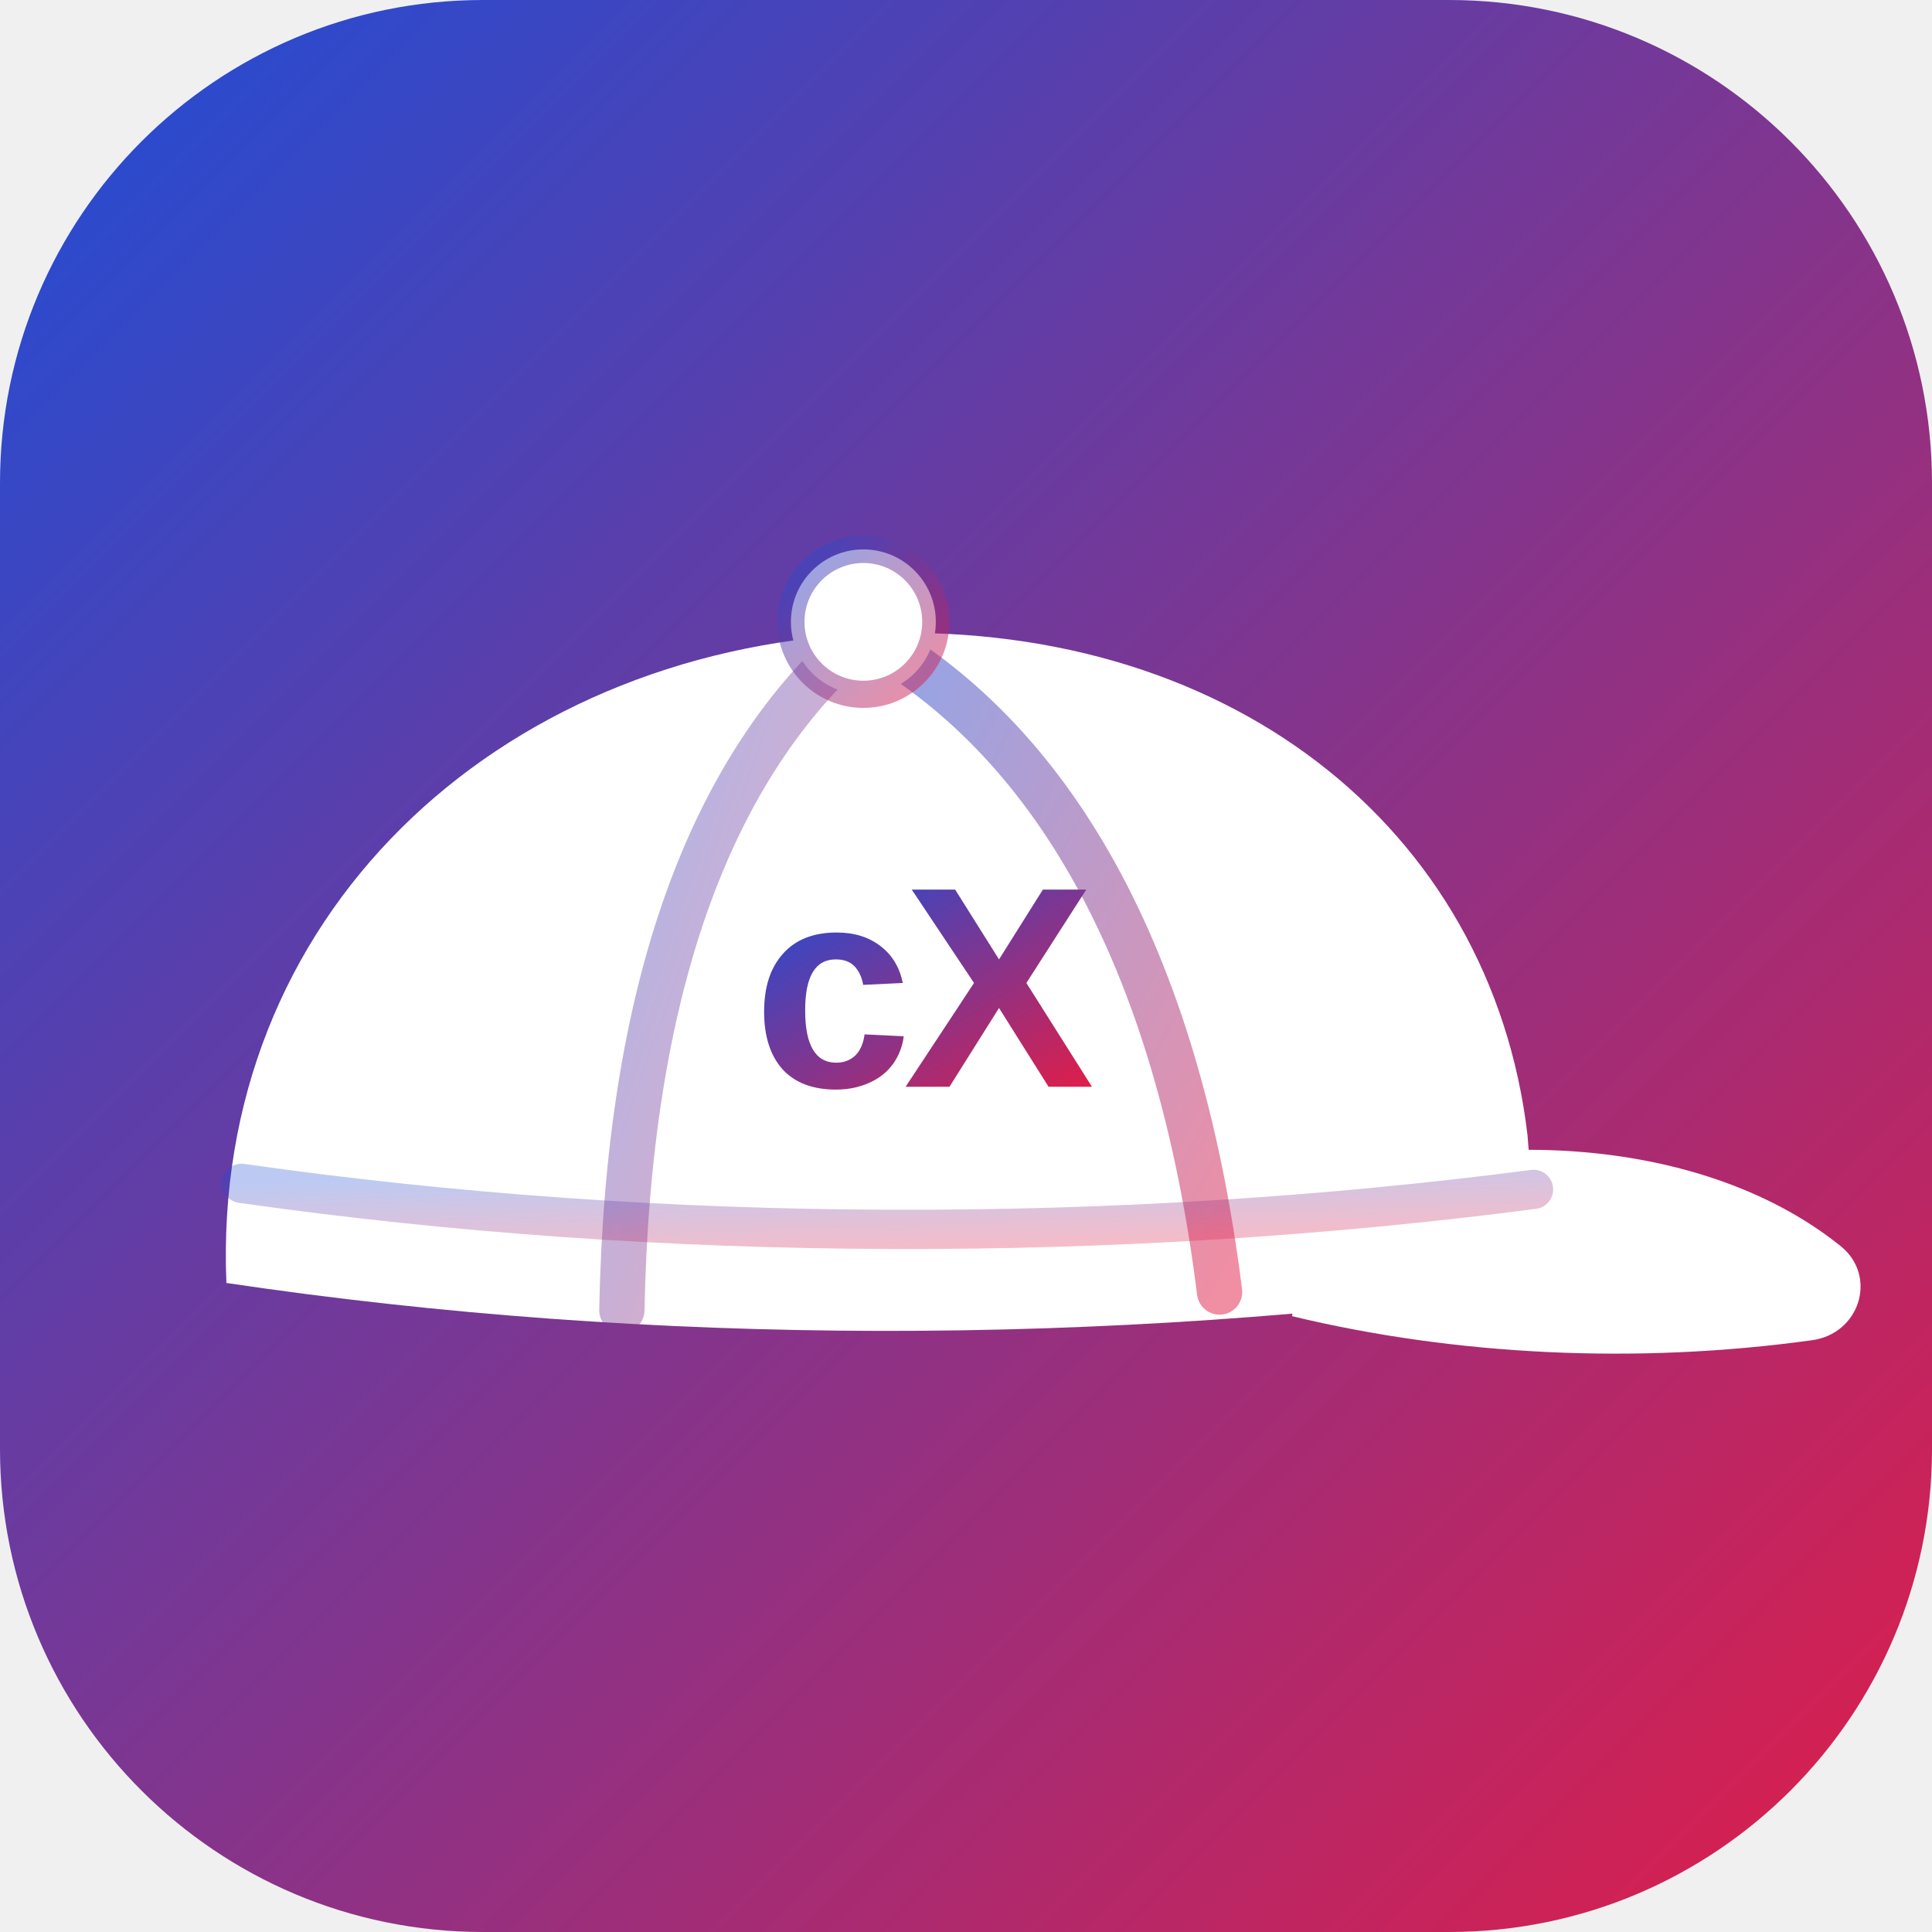
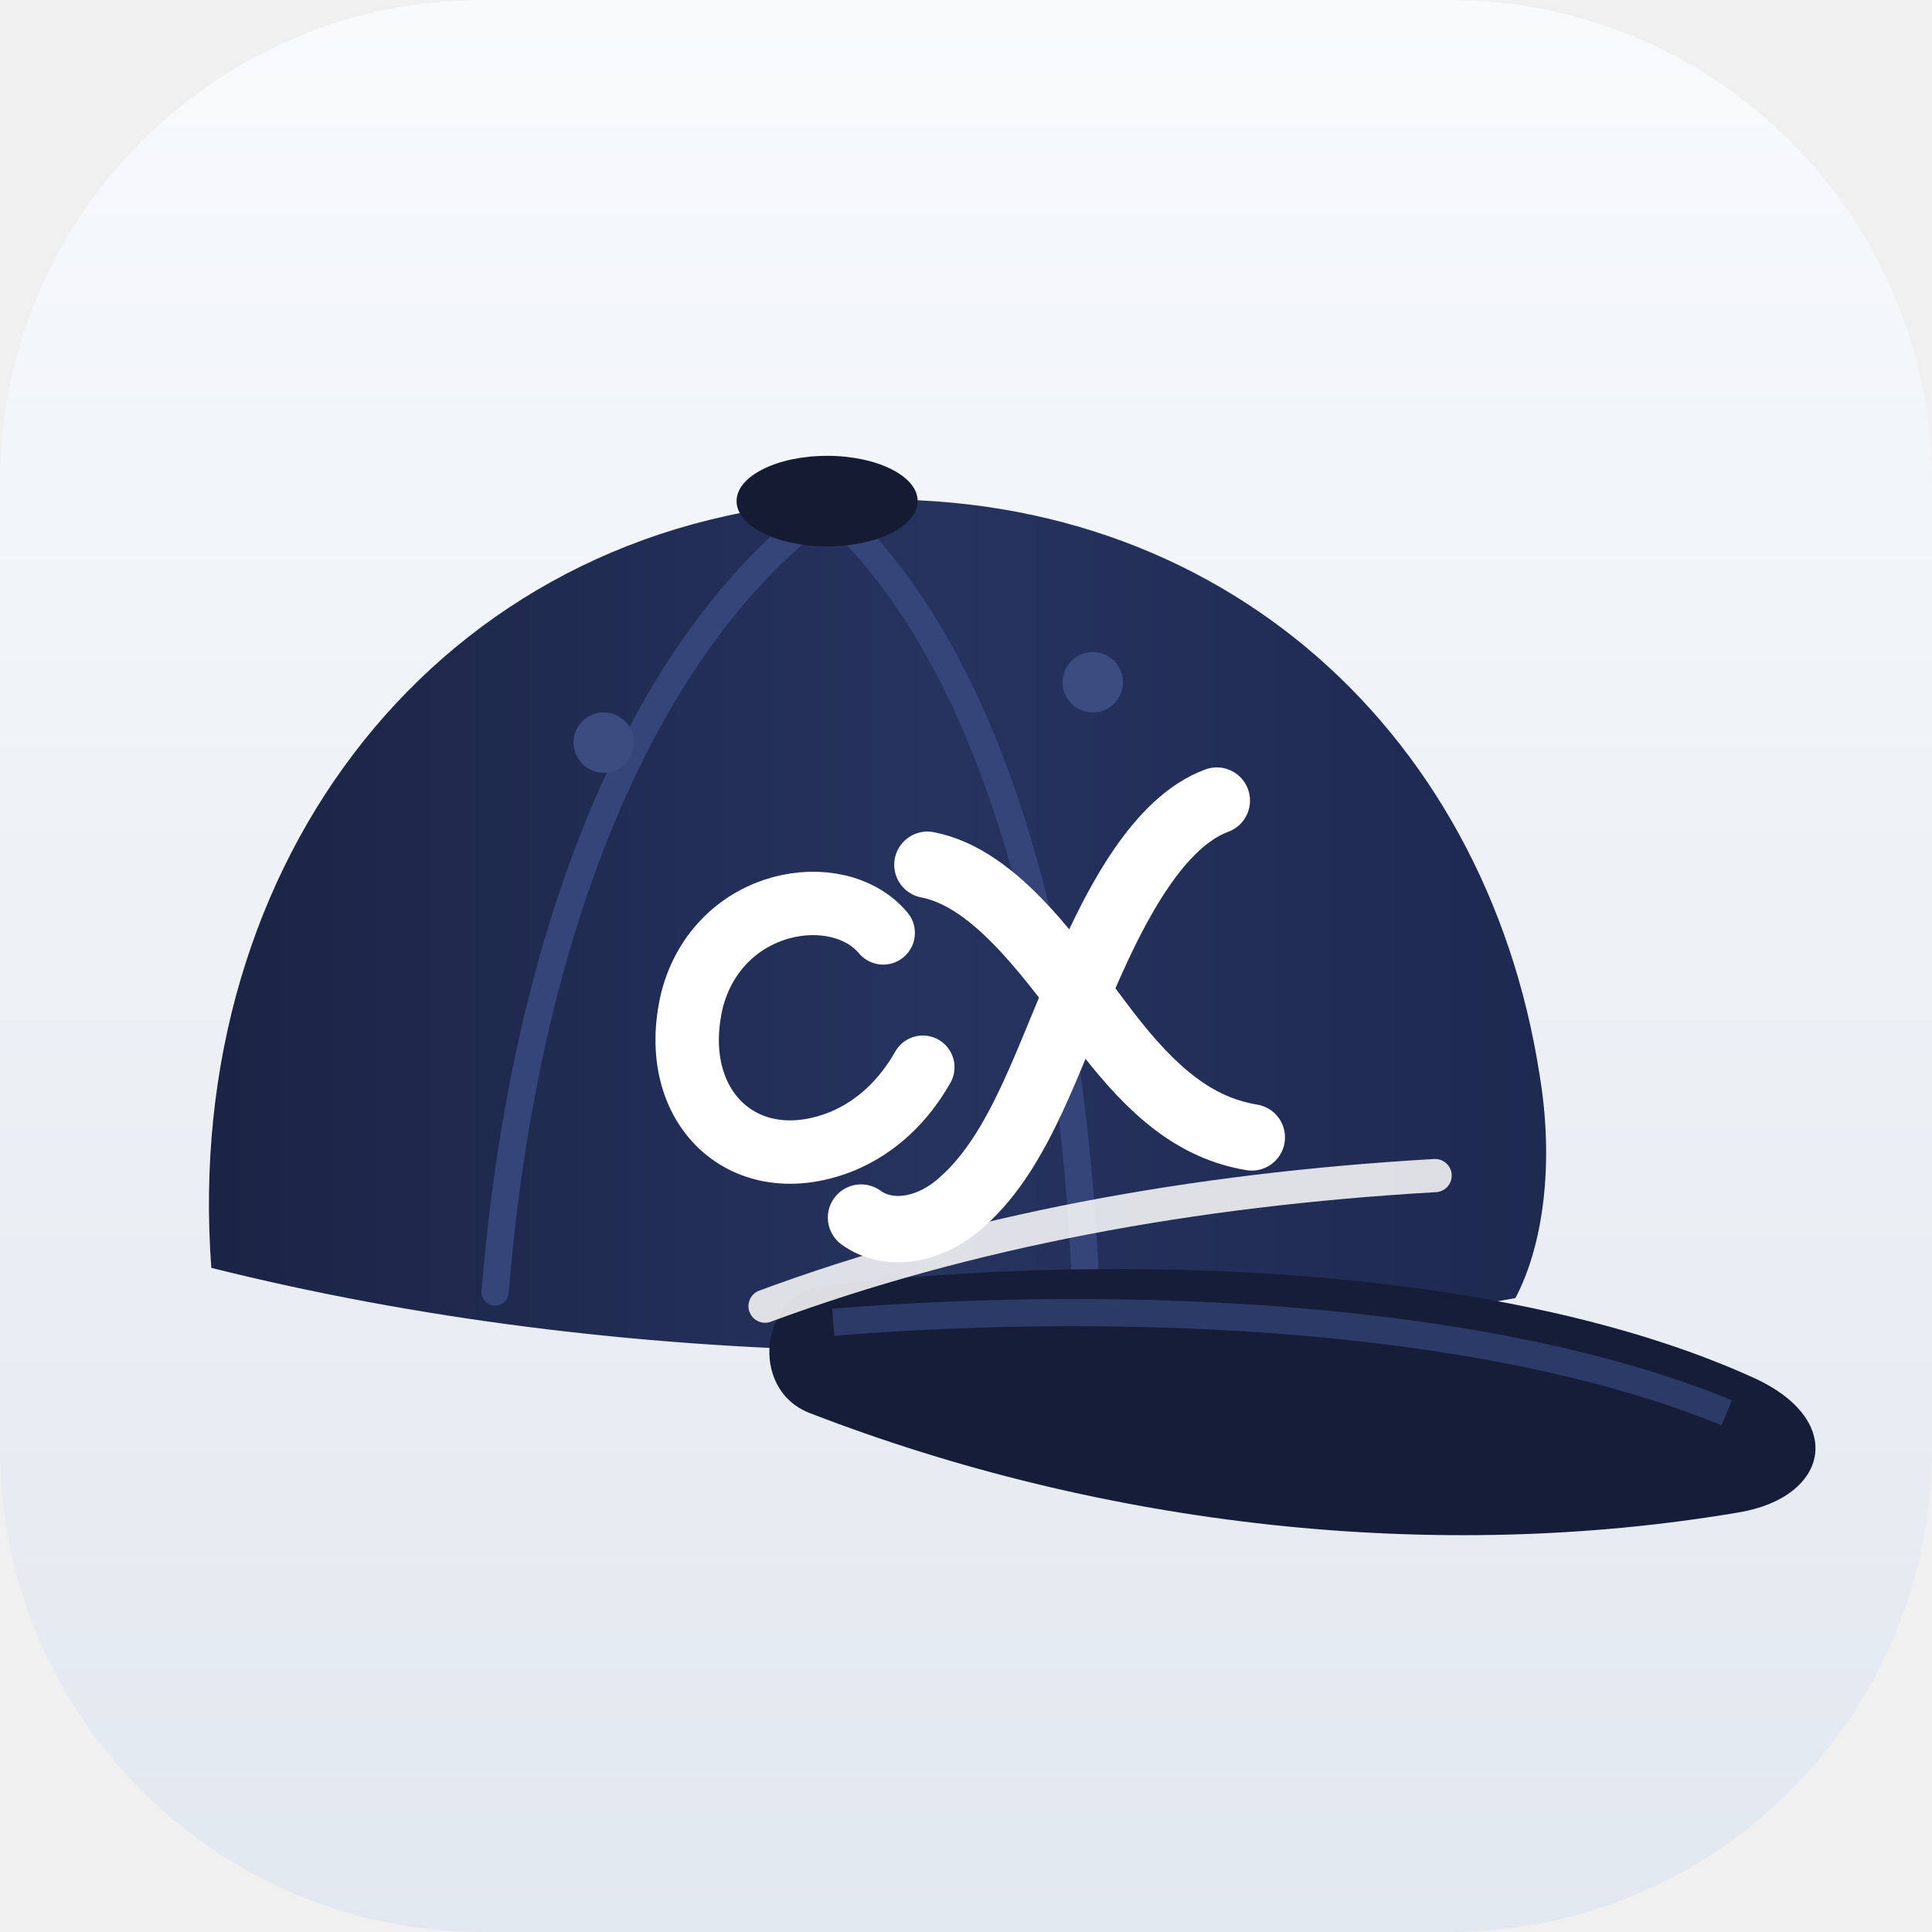
<svg xmlns="http://www.w3.org/2000/svg" width="64" height="64" viewBox="0 0 64 64">
  <defs>
-     <linearGradient id="g" x1="0" y1="0" x2="1" y2="1">
-       <stop offset="0" stop-color="#1d4ed8" />
-       <stop offset="1" stop-color="#e11d48" />
+     <linearGradient id="bg" x1="0" y1="0" x2="0" y2="1">
+       <stop offset="0" stop-color="#f8fafc" />
+       <stop offset="1" stop-color="#e2e8f0" />
+     </linearGradient>
+     <linearGradient id="cr" x1="0" y1="0" x2="1" y2="0">
+       <stop offset="0" stop-color="#1b2445" />
+       <stop offset=".55" stop-color="#26335f" />
+       <stop offset="1" stop-color="#1e2950" />
    </linearGradient>
  </defs>
-   <rect width="64" height="64" rx="16" fill="url(#g)" />
-   <g transform="translate(0 4)">
-     <path fill="#fff" d="M7.5 38.5C7 26.4 16.4 17.6 28.6 17C40.6 16.4 49.4 23.4 50.6 33.6L51 38.6C36.6 40.6 21.6 40.6 7.5 38.5Z" />
-     <path fill="#fff" d="M43.6 35.2C49.8 33.2 56.8 33.9 61 37.3C62.2 38.3 61.6 40.2 60 40.4C54.2 41.2 48.2 40.9 42.8 39.6Z" />
-     <g stroke="url(#g)" fill="none" stroke-linecap="round">
-       <path d="M28.6 17C34.8 20.4 39 27.6 40.4 38.8" stroke-width="1.5" opacity=".5" />
-       <path d="M28.6 17C23.4 21.4 20.8 29 20.6 39.4" stroke-width="1.5" opacity=".4" />
-       <path d="M8 35.2C22 37.2 37 37.2 50.8 35.4" stroke-width="1.3" opacity=".3" />
+   <rect width="64" height="64" rx="16" fill="url(#bg)" />
+   <g transform="translate(0 3)">
+     <path fill="url(#cr)" d="M7 39C6 25.5 14.6 14.4 27.6 13.6C40 12.8 49.2 21 51 32.6C51.5 35.6 51.1 38.3 50.2 40C36 42.6 20.6 42.4 7 39Z" />
+     <g fill="none" stroke="#34457a" stroke-width=".9" stroke-linecap="round">
+       <path d="M27.4 13.8C32.6 18.4 35.6 28 36 40.6" />
+       <path d="M27.4 13.8C21.4 18.2 17.4 27.6 16.4 39.8" />
    </g>
-     <text x="30.6" y="32" text-anchor="middle" font-family="system-ui,'Segoe UI',Arial,sans-serif" font-size="9.5" font-weight="900" letter-spacing="-.3" fill="url(#g)">cX</text>
-     <circle cx="28.6" cy="16.6" r="2.4" fill="#fff" stroke="url(#g)" stroke-width=".9" stroke-opacity=".5" />
+     <circle cx="20" cy="21.6" r="1" fill="#3b4c80" />
+     <circle cx="36.2" cy="19.6" r="1" fill="#3b4c80" />
+     <path fill="#151d38" d="M27.2 39.6C37.6 38.4 50 39 58 42.6C61.2 44 60.6 46.6 57.6 47.1C47.6 48.8 36.6 47.6 26.8 43.8C24.8 43 25.2 39.9 27.2 39.6Z" />
+     <path fill="none" stroke="#2c3a68" stroke-width=".9" d="M27.6 40.8C37.6 40 49.4 40.6 57.2 43.8" />
+     <ellipse cx="27.4" cy="13.6" rx="3" ry="1.5" fill="#141b33" />
+     <g fill="none" stroke="#fff" stroke-linecap="round" stroke-linejoin="round" transform="rotate(-9 34 31)">
+       <path d="M29.8 27.2C28.6 25.2 24.6 25.2 23.2 28.4C21.8 31.8 24 34.6 27.4 33.8C28.6 33.5 29.6 32.8 30.4 31.8" stroke-width="2.1" />
+       <path d="M31.6 25.2C33.8 26 35.2 29 36.6 31.6C37.8 33.8 39 35.2 40.8 35.8" stroke-width="2.2" />
+       <path d="M41.4 24.6C39.4 25 37.6 27.4 36.2 29.6C34.6 32 33.2 35 31 36.4C29.8 37.2 28.4 37.2 27.6 36.4" stroke-width="2.2" />
+       <path d="M24 38.8C31 37.4 38.6 37.2 46.6 38" stroke-width="1.1" opacity=".85" />
+     </g>
  </g>
</svg>
